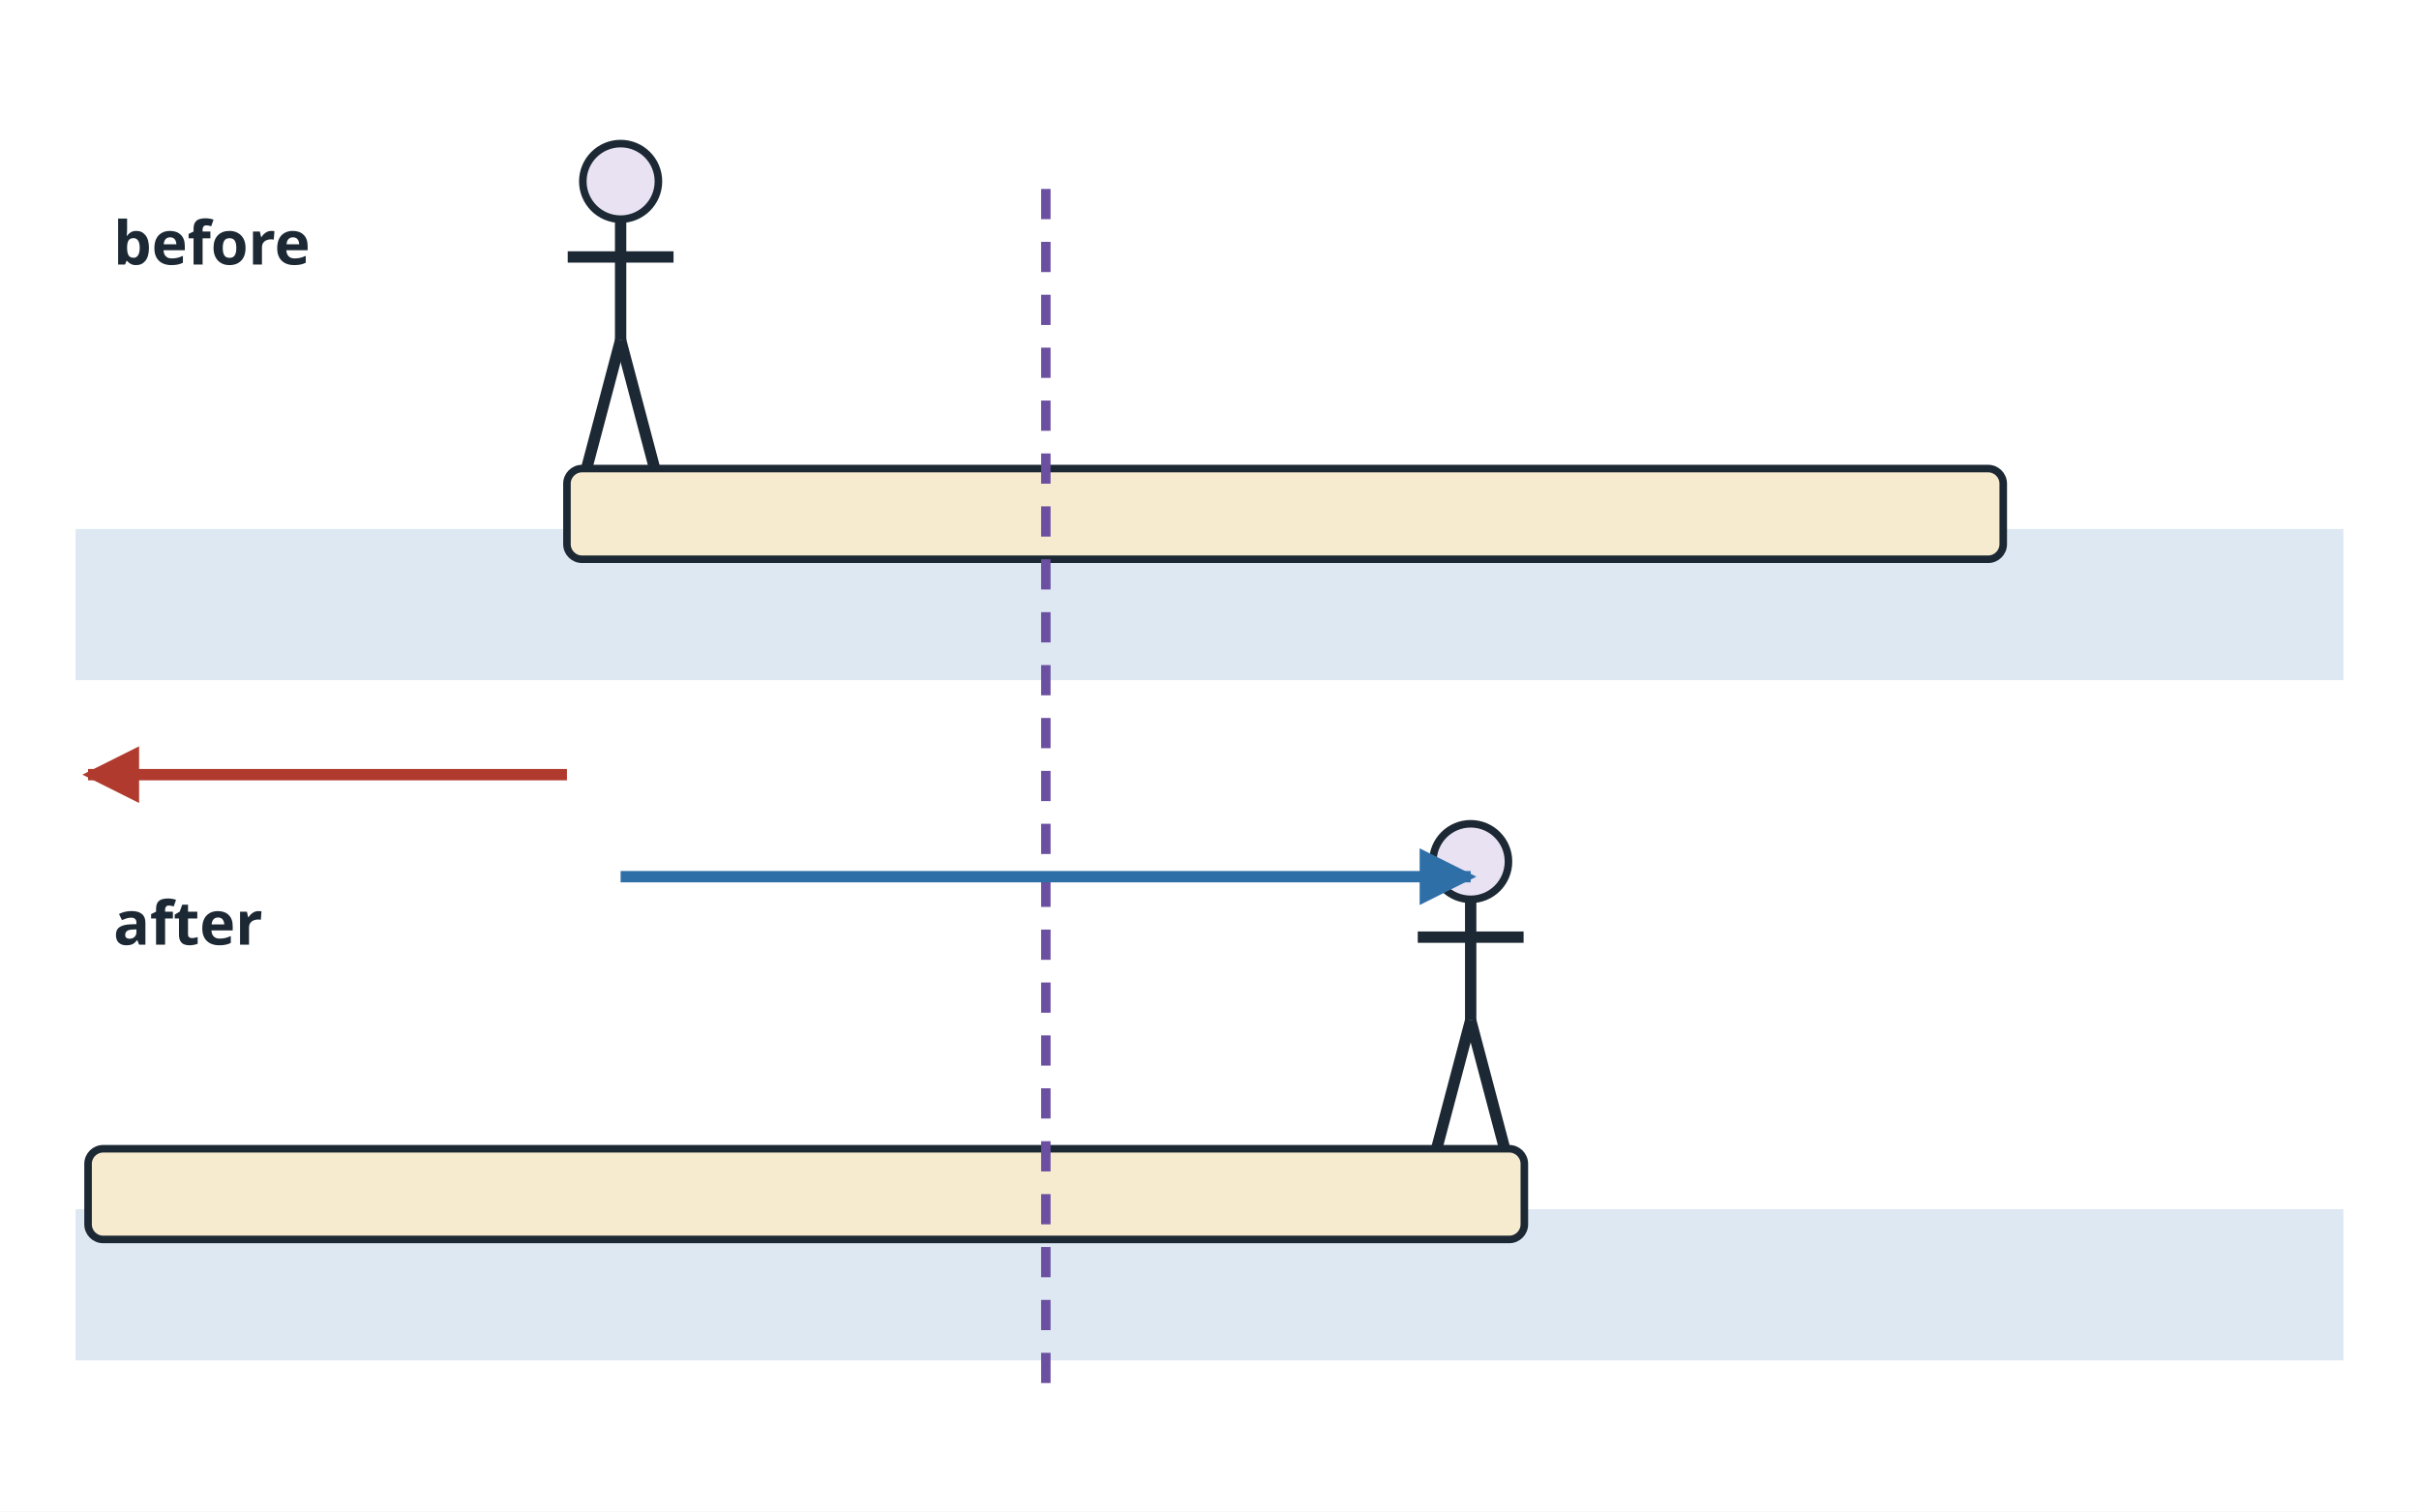
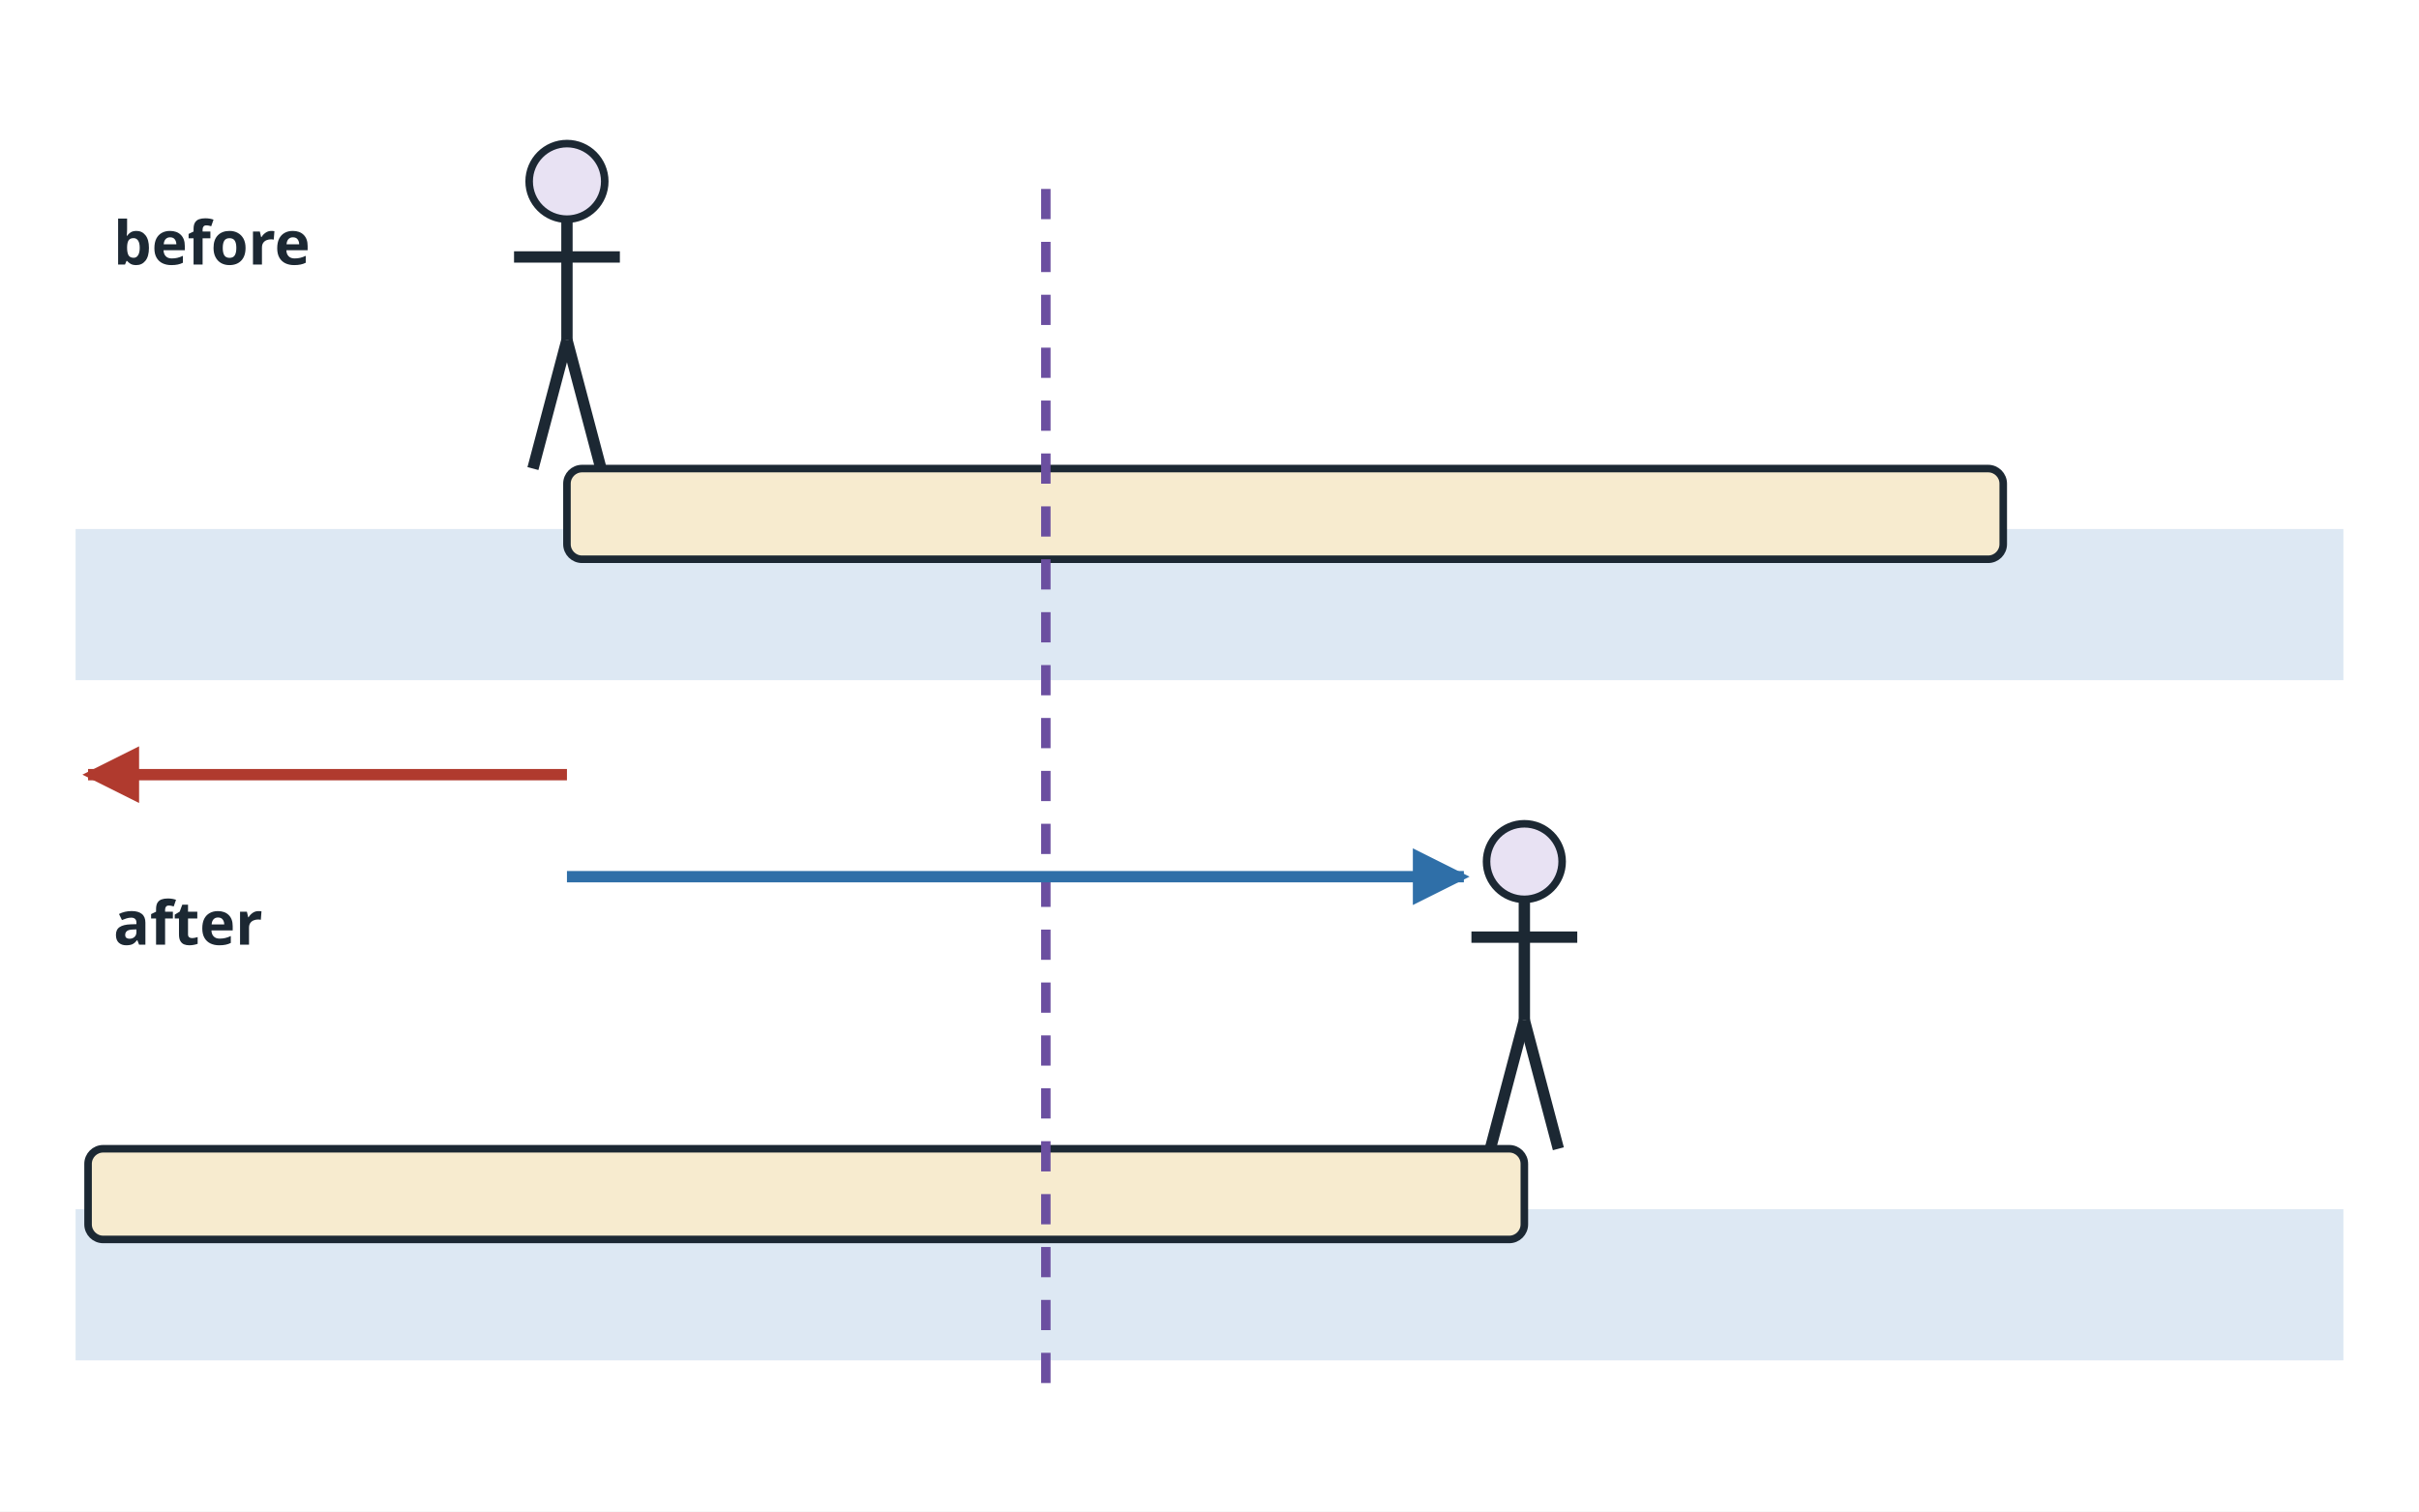
<svg xmlns="http://www.w3.org/2000/svg" viewBox="0 0 640 400" width="640" height="400" role="img">
  <defs>
    <marker id="ak" viewBox="0 0 10 10" refX="9" refY="5" markerUnits="userSpaceOnUse" markerWidth="15" markerHeight="15" orient="auto-start-reverse">
      <path d="M0 0 L10 5 L0 10 z" fill="#1c2833" />
    </marker>
    <marker id="ab" viewBox="0 0 10 10" refX="9" refY="5" markerUnits="userSpaceOnUse" markerWidth="15" markerHeight="15" orient="auto-start-reverse">
      <path d="M0 0 L10 5 L0 10 z" fill="#2f6fa8" />
    </marker>
    <marker id="ar" viewBox="0 0 10 10" refX="9" refY="5" markerUnits="userSpaceOnUse" markerWidth="15" markerHeight="15" orient="auto-start-reverse">
      <path d="M0 0 L10 5 L0 10 z" fill="#b03a2e" />
    </marker>
    <marker id="ag" viewBox="0 0 10 10" refX="9" refY="5" markerUnits="userSpaceOnUse" markerWidth="15" markerHeight="15" orient="auto-start-reverse">
      <path d="M0 0 L10 5 L0 10 z" fill="#2e7d4f" />
    </marker>
    <marker id="ap" viewBox="0 0 10 10" refX="9" refY="5" markerUnits="userSpaceOnUse" markerWidth="15" markerHeight="15" orient="auto-start-reverse">
      <path d="M0 0 L10 5 L0 10 z" fill="#6b4fa0" />
    </marker>
  </defs>
  <rect x="0" y="0" width="640" height="400" fill="#ffffff" />
  <rect x="20" y="140" width="600" height="40" fill="#dde8f3" />
  <rect x="150.0" y="124" width="380" height="24" rx="4" fill="#f7ebcf" stroke="#1c2833" stroke-width="2" />
  <text x="30.0" y="70.0" font-family="sans-serif" font-size="16" fill="#1c2833" text-anchor="start" stroke="#ffffff" stroke-width="4" stroke-linejoin="round" paint-order="stroke" font-weight="bold">before</text>
-   <circle cx="164.2" cy="48" r="10" fill="#e8e2f3" stroke="#1c2833" stroke-width="2" />
-   <line x1="164.2" y1="58.0" x2="164.2" y2="90.0" stroke="#1c2833" stroke-width="3" />
-   <line x1="164.2" y1="90.0" x2="155.2" y2="124.0" stroke="#1c2833" stroke-width="3" />
-   <line x1="164.2" y1="90.0" x2="173.2" y2="124.0" stroke="#1c2833" stroke-width="3" />
-   <line x1="150.2" y1="68.0" x2="178.2" y2="68.0" stroke="#1c2833" stroke-width="3" />
+   <circle cx="150.0" cy="48" r="10" fill="#e8e2f3" stroke="#1c2833" stroke-width="2" />
+   <line x1="150.0" y1="58.0" x2="150.0" y2="90.0" stroke="#1c2833" stroke-width="3" />
+   <line x1="150.0" y1="90.0" x2="141.0" y2="124.0" stroke="#1c2833" stroke-width="3" />
+   <line x1="150.0" y1="90.0" x2="159.0" y2="124.0" stroke="#1c2833" stroke-width="3" />
+   <line x1="136.0" y1="68.0" x2="164.0" y2="68.0" stroke="#1c2833" stroke-width="3" />
  <rect x="20" y="320" width="600" height="40" fill="#dde8f3" />
  <rect x="23.3" y="304" width="380" height="24" rx="4" fill="#f7ebcf" stroke="#1c2833" stroke-width="2" />
  <text x="30.0" y="250.0" font-family="sans-serif" font-size="16" fill="#1c2833" text-anchor="start" stroke="#ffffff" stroke-width="4" stroke-linejoin="round" paint-order="stroke" font-weight="bold">after</text>
-   <circle cx="389.1" cy="228" r="10" fill="#e8e2f3" stroke="#1c2833" stroke-width="2" />
-   <line x1="389.1" y1="238.0" x2="389.1" y2="270.0" stroke="#1c2833" stroke-width="3" />
-   <line x1="389.1" y1="270.0" x2="380.1" y2="304.0" stroke="#1c2833" stroke-width="3" />
-   <line x1="389.1" y1="270.0" x2="398.1" y2="304.0" stroke="#1c2833" stroke-width="3" />
-   <line x1="375.1" y1="248.0" x2="403.1" y2="248.0" stroke="#1c2833" stroke-width="3" />
+   <circle cx="403.3" cy="228" r="10" fill="#e8e2f3" stroke="#1c2833" stroke-width="2" />
+   <line x1="403.3" y1="238.0" x2="403.3" y2="270.0" stroke="#1c2833" stroke-width="3" />
+   <line x1="403.3" y1="270.0" x2="394.3" y2="304.0" stroke="#1c2833" stroke-width="3" />
+   <line x1="403.3" y1="270.0" x2="412.3" y2="304.0" stroke="#1c2833" stroke-width="3" />
+   <line x1="389.3" y1="248.0" x2="417.3" y2="248.0" stroke="#1c2833" stroke-width="3" />
  <line x1="276.7" y1="50.0" x2="276.7" y2="370.0" stroke="#6b4fa0" stroke-width="2.5" stroke-dasharray="8 6" />
  <line x1="150.0" y1="205.0" x2="23.3" y2="205.0" stroke="#b03a2e" stroke-width="3" marker-end="url(#ar)" />
-   <line x1="164.2" y1="232.0" x2="389.1" y2="232.0" stroke="#2f6fa8" stroke-width="3" marker-end="url(#ab)" />
+   <line x1="150.0" y1="232.0" x2="387.3" y2="232.0" stroke="#2f6fa8" stroke-width="3" marker-end="url(#ab)" />
</svg>
